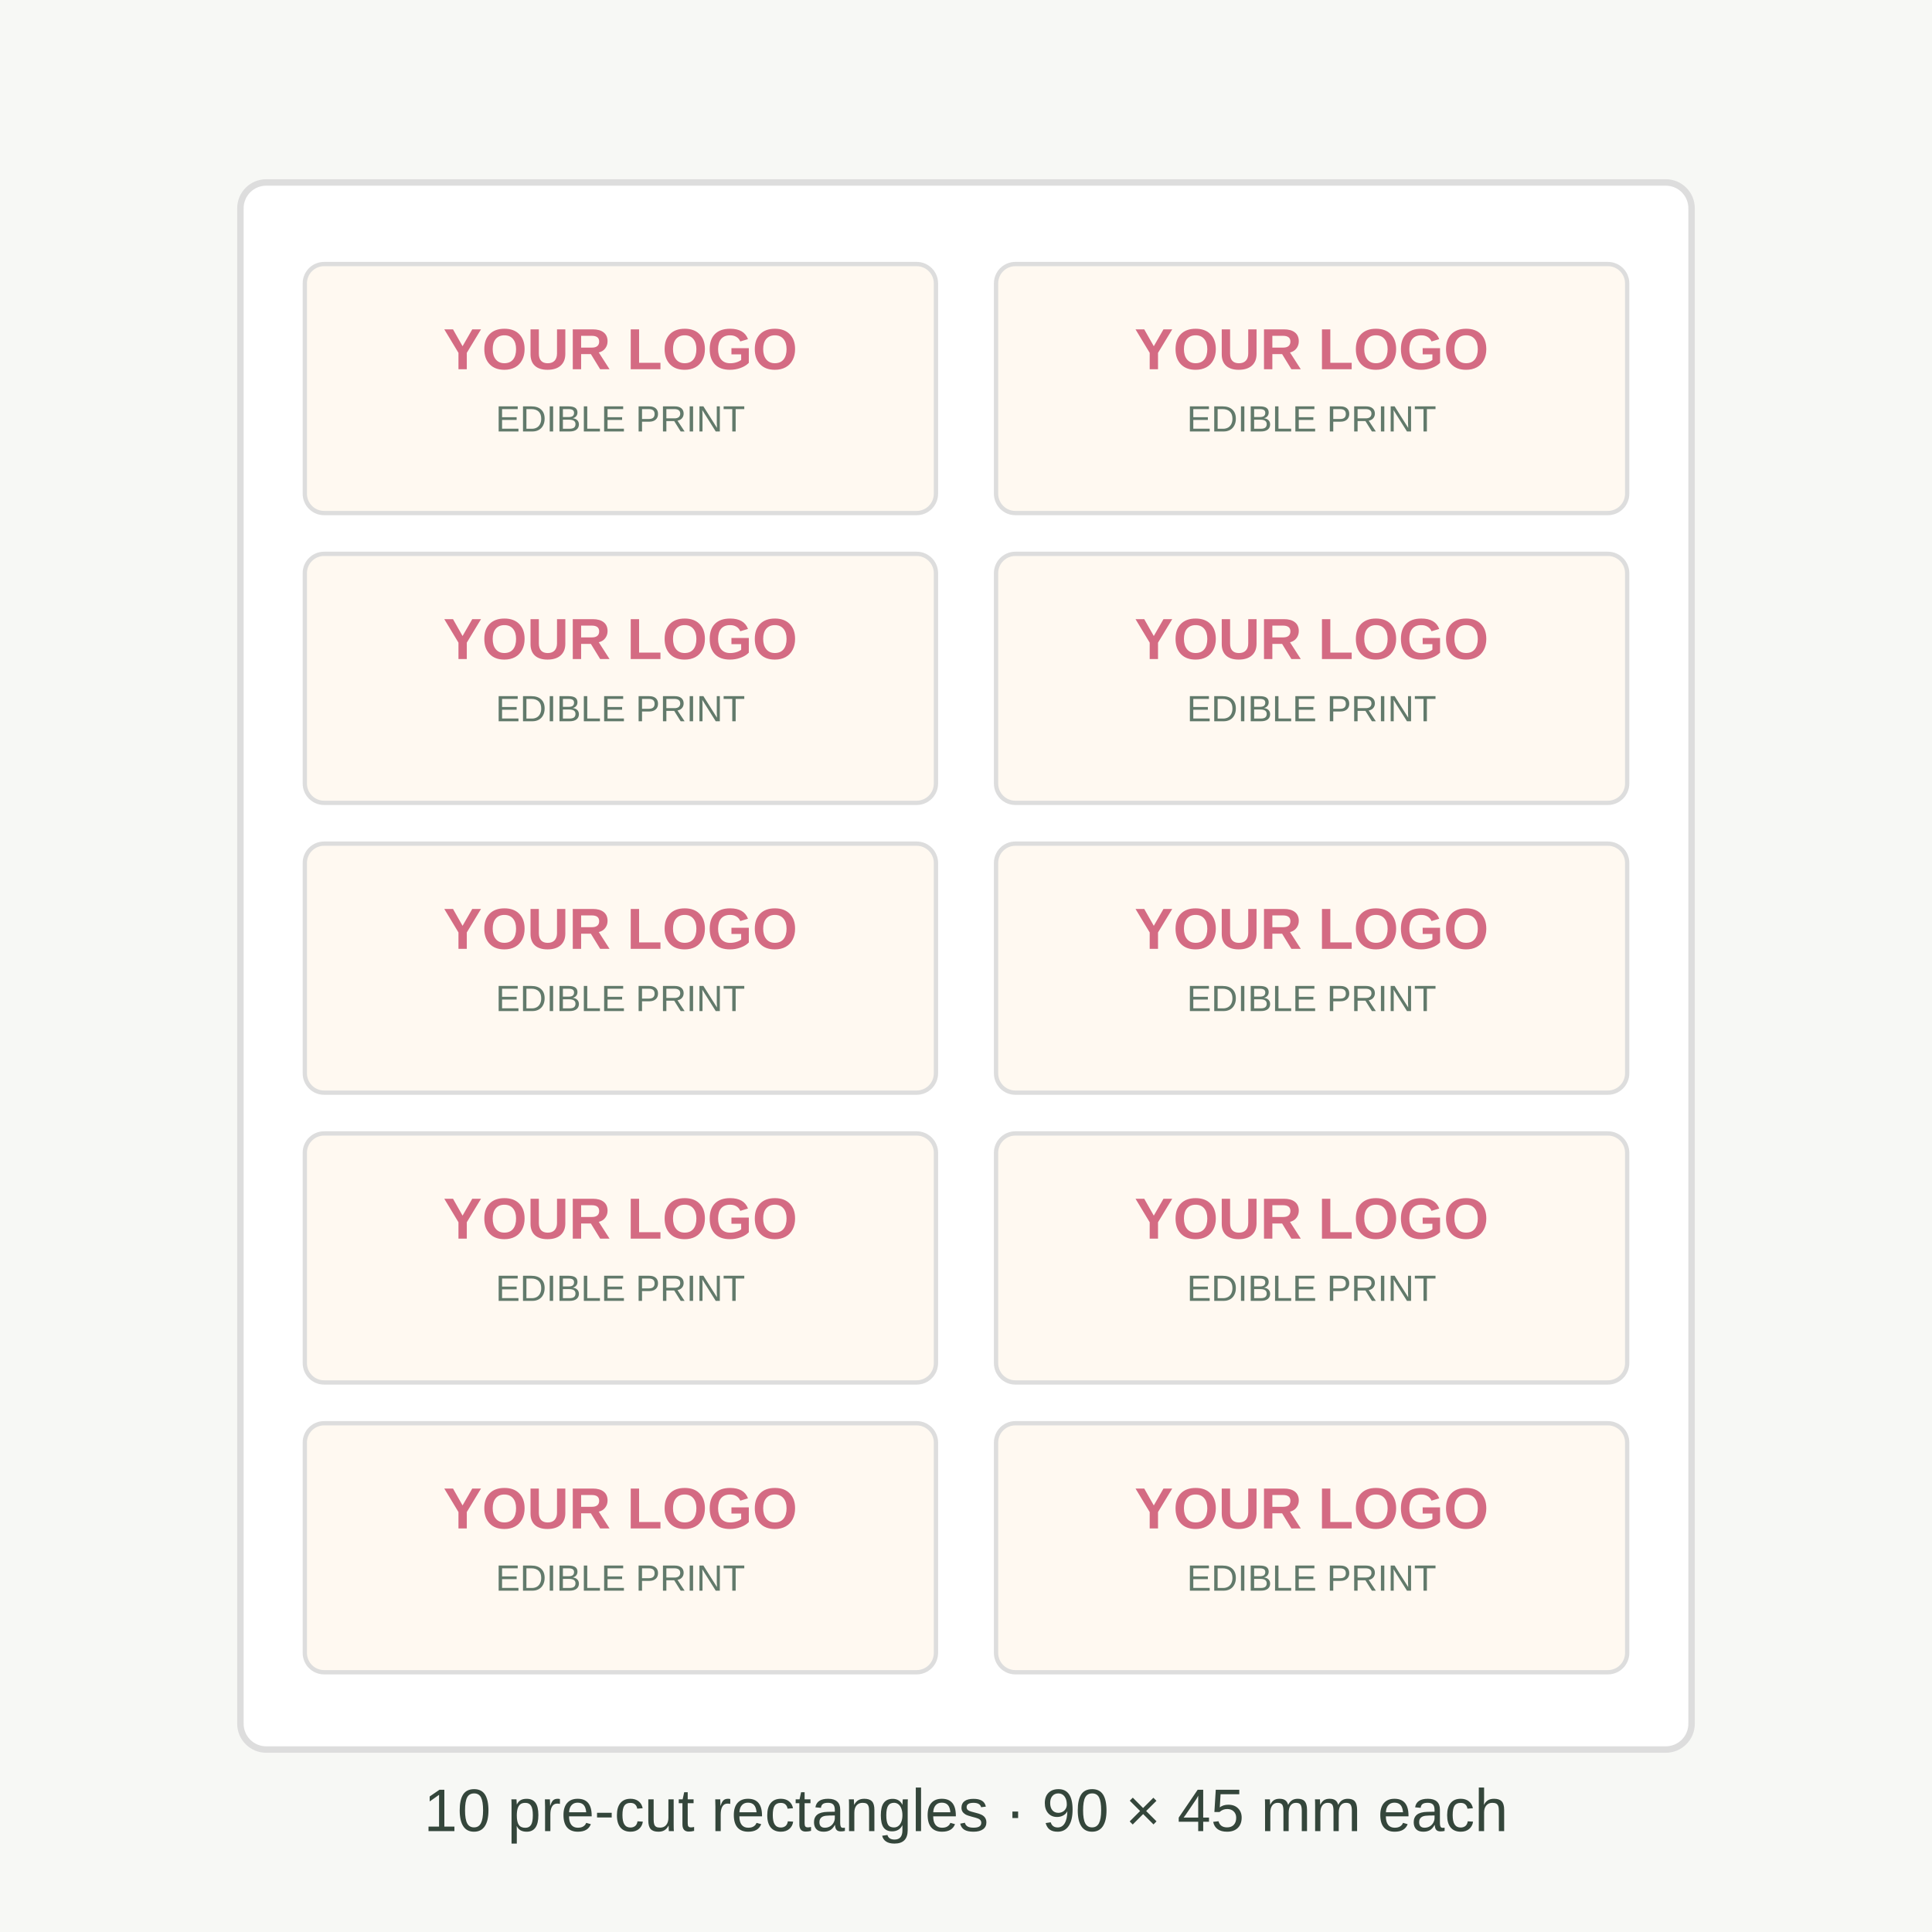
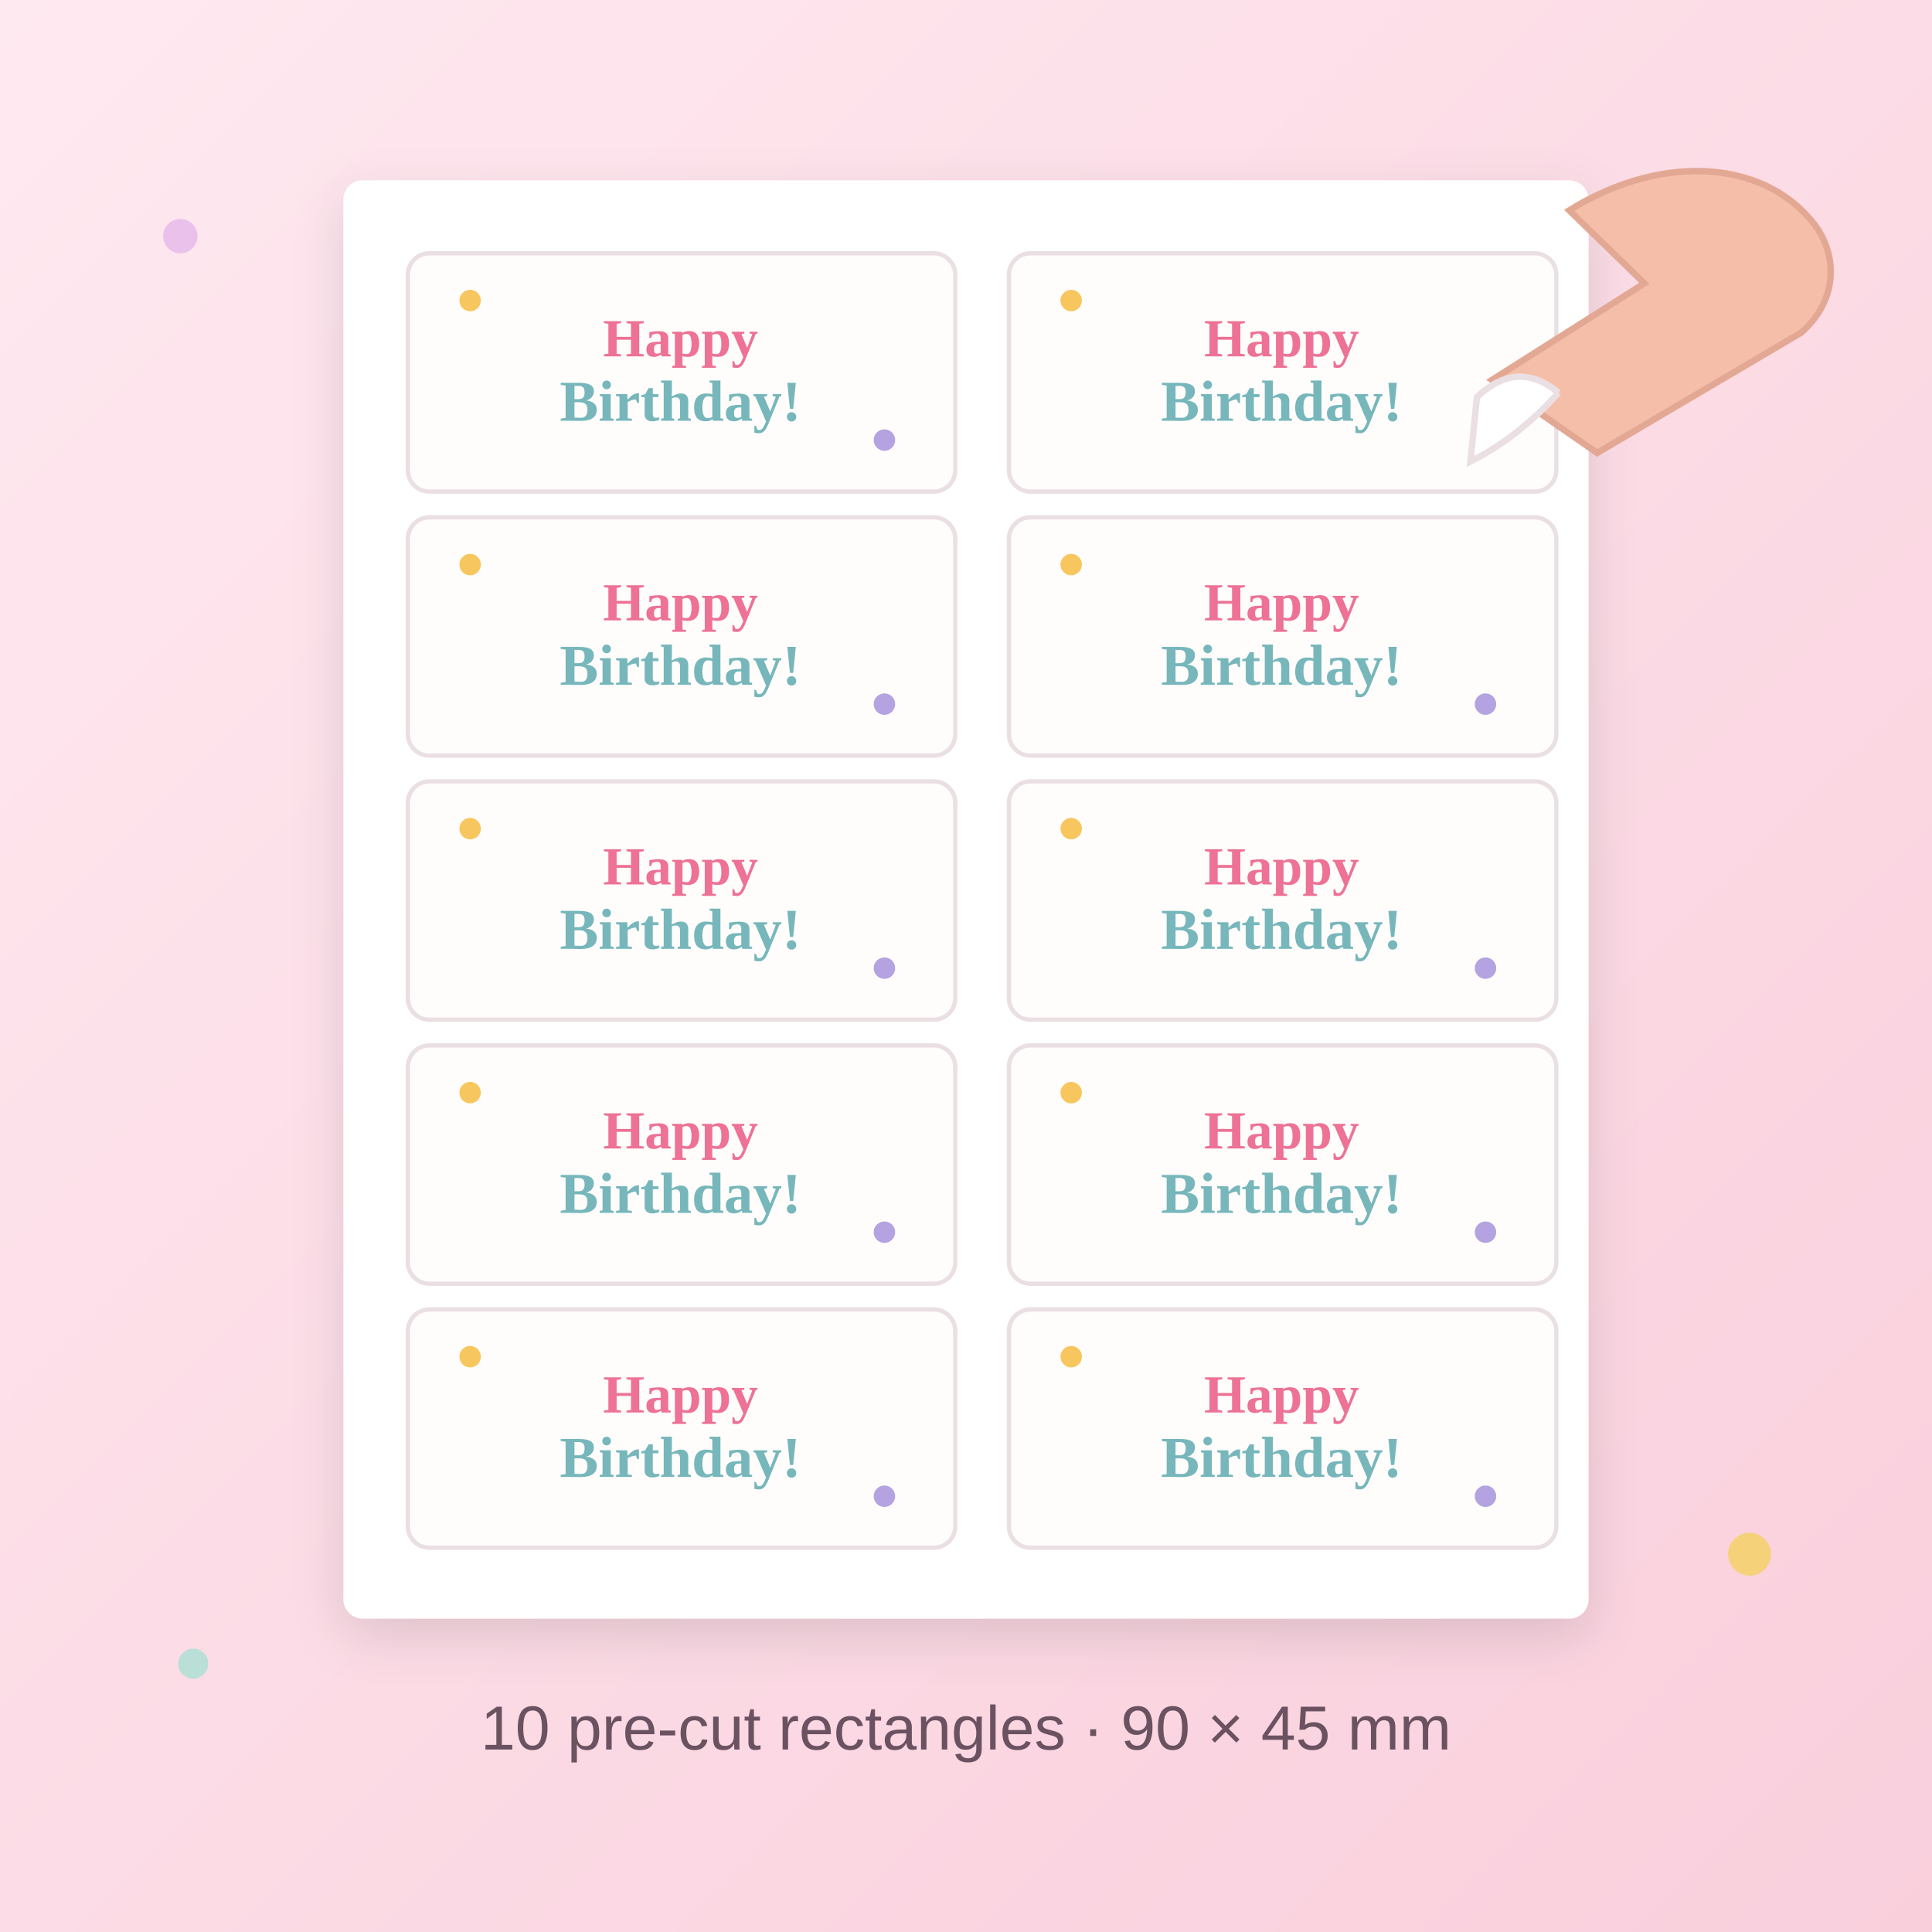
<svg xmlns="http://www.w3.org/2000/svg" viewBox="0 0 900 900">
-   <rect width="900" height="900" fill="#f7f8f5" />
-   <rect x="112" y="85" width="676" height="730" rx="12" fill="#fff" stroke="#ddd" stroke-width="3" />
-   <g font-family="Arial,sans-serif" text-anchor="middle">
-     <rect x="142" y="123" width="294" height="116" rx="9" fill="#fff9f1" stroke="#ddd" stroke-width="2" />
-     <text x="289" y="172" font-size="27" font-weight="bold" fill="#d46b83">YOUR LOGO</text>
-     <text x="289" y="201" font-size="17" fill="#627a6b">EDIBLE PRINT</text>
-     <rect x="464" y="123" width="294" height="116" rx="9" fill="#fff9f1" stroke="#ddd" stroke-width="2" />
-     <text x="611" y="172" font-size="27" font-weight="bold" fill="#d46b83">YOUR LOGO</text>
-     <text x="611" y="201" font-size="17" fill="#627a6b">EDIBLE PRINT</text>
-     <rect x="142" y="258" width="294" height="116" rx="9" fill="#fff9f1" stroke="#ddd" stroke-width="2" />
-     <text x="289" y="307" font-size="27" font-weight="bold" fill="#d46b83">YOUR LOGO</text>
-     <text x="289" y="336" font-size="17" fill="#627a6b">EDIBLE PRINT</text>
-     <rect x="464" y="258" width="294" height="116" rx="9" fill="#fff9f1" stroke="#ddd" stroke-width="2" />
-     <text x="611" y="307" font-size="27" font-weight="bold" fill="#d46b83">YOUR LOGO</text>
-     <text x="611" y="336" font-size="17" fill="#627a6b">EDIBLE PRINT</text>
-     <rect x="142" y="393" width="294" height="116" rx="9" fill="#fff9f1" stroke="#ddd" stroke-width="2" />
-     <text x="289" y="442" font-size="27" font-weight="bold" fill="#d46b83">YOUR LOGO</text>
-     <text x="289" y="471" font-size="17" fill="#627a6b">EDIBLE PRINT</text>
-     <rect x="464" y="393" width="294" height="116" rx="9" fill="#fff9f1" stroke="#ddd" stroke-width="2" />
-     <text x="611" y="442" font-size="27" font-weight="bold" fill="#d46b83">YOUR LOGO</text>
-     <text x="611" y="471" font-size="17" fill="#627a6b">EDIBLE PRINT</text>
-     <rect x="142" y="528" width="294" height="116" rx="9" fill="#fff9f1" stroke="#ddd" stroke-width="2" />
-     <text x="289" y="577" font-size="27" font-weight="bold" fill="#d46b83">YOUR LOGO</text>
-     <text x="289" y="606" font-size="17" fill="#627a6b">EDIBLE PRINT</text>
-     <rect x="464" y="528" width="294" height="116" rx="9" fill="#fff9f1" stroke="#ddd" stroke-width="2" />
-     <text x="611" y="577" font-size="27" font-weight="bold" fill="#d46b83">YOUR LOGO</text>
-     <text x="611" y="606" font-size="17" fill="#627a6b">EDIBLE PRINT</text>
-     <rect x="142" y="663" width="294" height="116" rx="9" fill="#fff9f1" stroke="#ddd" stroke-width="2" />
-     <text x="289" y="712" font-size="27" font-weight="bold" fill="#d46b83">YOUR LOGO</text>
-     <text x="289" y="741" font-size="17" fill="#627a6b">EDIBLE PRINT</text>
-     <rect x="464" y="663" width="294" height="116" rx="9" fill="#fff9f1" stroke="#ddd" stroke-width="2" />
-     <text x="611" y="712" font-size="27" font-weight="bold" fill="#d46b83">YOUR LOGO</text>
-     <text x="611" y="741" font-size="17" fill="#627a6b">EDIBLE PRINT</text>
-     <text x="450" y="853" font-size="28" fill="#34463b">10 pre-cut rectangles · 90 × 45 mm each</text>
-   </g>
+   <defs>
+     <linearGradient id="pink" x2="1" y2="1">
+       <stop stop-color="#ffe9f0" />
+       <stop offset="1" stop-color="#f9cfdc" />
+     </linearGradient>
+     <filter id="s">
+       <feDropShadow dx="0" dy="8" stdDeviation="12" flood-opacity=".12" />
+     </filter>
+   </defs>
+   <rect width="900" height="900" fill="url(#pink)" />
+   <circle cx="84" cy="110" r="8" fill="#e9c1ea" />
+   <circle cx="815" cy="724" r="10" fill="#f5d17a" />
+   <circle cx="90" cy="775" r="7" fill="#b9dfd6" />
+   <rect x="160" y="84" width="580" height="670" rx="9" fill="white" filter="url(#s)" />
+   <rect x="190" y="118" width="255" height="111" rx="10" fill="#fffdfb" stroke="#eadfe2" stroke-width="2" />
+   <text x="317" y="166" font-size="25" fill="#ed7295" text-anchor="middle" font-weight="bold">Happy</text>
+   <text x="317" y="196" font-size="27" fill="#77b7bb" text-anchor="middle" font-weight="bold">Birthday!</text>
+   <circle cx="219" cy="140" r="5" fill="#f7c65e" />
+   <circle cx="412" cy="205" r="5" fill="#b5a2e1" />
+   <rect x="470" y="118" width="255" height="111" rx="10" fill="#fffdfb" stroke="#eadfe2" stroke-width="2" />
+   <text x="597" y="166" font-size="25" fill="#ed7295" text-anchor="middle" font-weight="bold">Happy</text>
+   <text x="597" y="196" font-size="27" fill="#77b7bb" text-anchor="middle" font-weight="bold">Birthday!</text>
+   <circle cx="499" cy="140" r="5" fill="#f7c65e" />
+   <circle cx="692" cy="205" r="5" fill="#b5a2e1" />
+   <rect x="190" y="241" width="255" height="111" rx="10" fill="#fffdfb" stroke="#eadfe2" stroke-width="2" />
+   <text x="317" y="289" font-size="25" fill="#ed7295" text-anchor="middle" font-weight="bold">Happy</text>
+   <text x="317" y="319" font-size="27" fill="#77b7bb" text-anchor="middle" font-weight="bold">Birthday!</text>
+   <circle cx="219" cy="263" r="5" fill="#f7c65e" />
+   <circle cx="412" cy="328" r="5" fill="#b5a2e1" />
+   <rect x="470" y="241" width="255" height="111" rx="10" fill="#fffdfb" stroke="#eadfe2" stroke-width="2" />
+   <text x="597" y="289" font-size="25" fill="#ed7295" text-anchor="middle" font-weight="bold">Happy</text>
+   <text x="597" y="319" font-size="27" fill="#77b7bb" text-anchor="middle" font-weight="bold">Birthday!</text>
+   <circle cx="499" cy="263" r="5" fill="#f7c65e" />
+   <circle cx="692" cy="328" r="5" fill="#b5a2e1" />
+   <rect x="190" y="364" width="255" height="111" rx="10" fill="#fffdfb" stroke="#eadfe2" stroke-width="2" />
+   <text x="317" y="412" font-size="25" fill="#ed7295" text-anchor="middle" font-weight="bold">Happy</text>
+   <text x="317" y="442" font-size="27" fill="#77b7bb" text-anchor="middle" font-weight="bold">Birthday!</text>
+   <circle cx="219" cy="386" r="5" fill="#f7c65e" />
+   <circle cx="412" cy="451" r="5" fill="#b5a2e1" />
+   <rect x="470" y="364" width="255" height="111" rx="10" fill="#fffdfb" stroke="#eadfe2" stroke-width="2" />
+   <text x="597" y="412" font-size="25" fill="#ed7295" text-anchor="middle" font-weight="bold">Happy</text>
+   <text x="597" y="442" font-size="27" fill="#77b7bb" text-anchor="middle" font-weight="bold">Birthday!</text>
+   <circle cx="499" cy="386" r="5" fill="#f7c65e" />
+   <circle cx="692" cy="451" r="5" fill="#b5a2e1" />
+   <rect x="190" y="487" width="255" height="111" rx="10" fill="#fffdfb" stroke="#eadfe2" stroke-width="2" />
+   <text x="317" y="535" font-size="25" fill="#ed7295" text-anchor="middle" font-weight="bold">Happy</text>
+   <text x="317" y="565" font-size="27" fill="#77b7bb" text-anchor="middle" font-weight="bold">Birthday!</text>
+   <circle cx="219" cy="509" r="5" fill="#f7c65e" />
+   <circle cx="412" cy="574" r="5" fill="#b5a2e1" />
+   <rect x="470" y="487" width="255" height="111" rx="10" fill="#fffdfb" stroke="#eadfe2" stroke-width="2" />
+   <text x="597" y="535" font-size="25" fill="#ed7295" text-anchor="middle" font-weight="bold">Happy</text>
+   <text x="597" y="565" font-size="27" fill="#77b7bb" text-anchor="middle" font-weight="bold">Birthday!</text>
+   <circle cx="499" cy="509" r="5" fill="#f7c65e" />
+   <circle cx="692" cy="574" r="5" fill="#b5a2e1" />
+   <rect x="190" y="610" width="255" height="111" rx="10" fill="#fffdfb" stroke="#eadfe2" stroke-width="2" />
+   <text x="317" y="658" font-size="25" fill="#ed7295" text-anchor="middle" font-weight="bold">Happy</text>
+   <text x="317" y="688" font-size="27" fill="#77b7bb" text-anchor="middle" font-weight="bold">Birthday!</text>
+   <circle cx="219" cy="632" r="5" fill="#f7c65e" />
+   <circle cx="412" cy="697" r="5" fill="#b5a2e1" />
+   <rect x="470" y="610" width="255" height="111" rx="10" fill="#fffdfb" stroke="#eadfe2" stroke-width="2" />
+   <text x="597" y="658" font-size="25" fill="#ed7295" text-anchor="middle" font-weight="bold">Happy</text>
+   <text x="597" y="688" font-size="27" fill="#77b7bb" text-anchor="middle" font-weight="bold">Birthday!</text>
+   <circle cx="499" cy="632" r="5" fill="#f7c65e" />
+   <circle cx="692" cy="697" r="5" fill="#b5a2e1" />
+   <path d="M 731 98 C 776 70 825 75 847 107 C 857 123 854 142 839 155 L 744 211 L 695 177 L 766 132 Z" fill="#f4bea9" stroke="#e3a894" stroke-width="3" />
+   <path d="M 726 183 Q 707 204 685 215 L 688 185 Q 707 167 726 183" fill="#fff" stroke="#eadfe2" stroke-width="3" />
+   <text x="450" y="815" font-family="Arial,sans-serif" font-size="29" fill="#6b5260" text-anchor="middle">10 pre-cut rectangles · 90 × 45 mm</text>
</svg>
